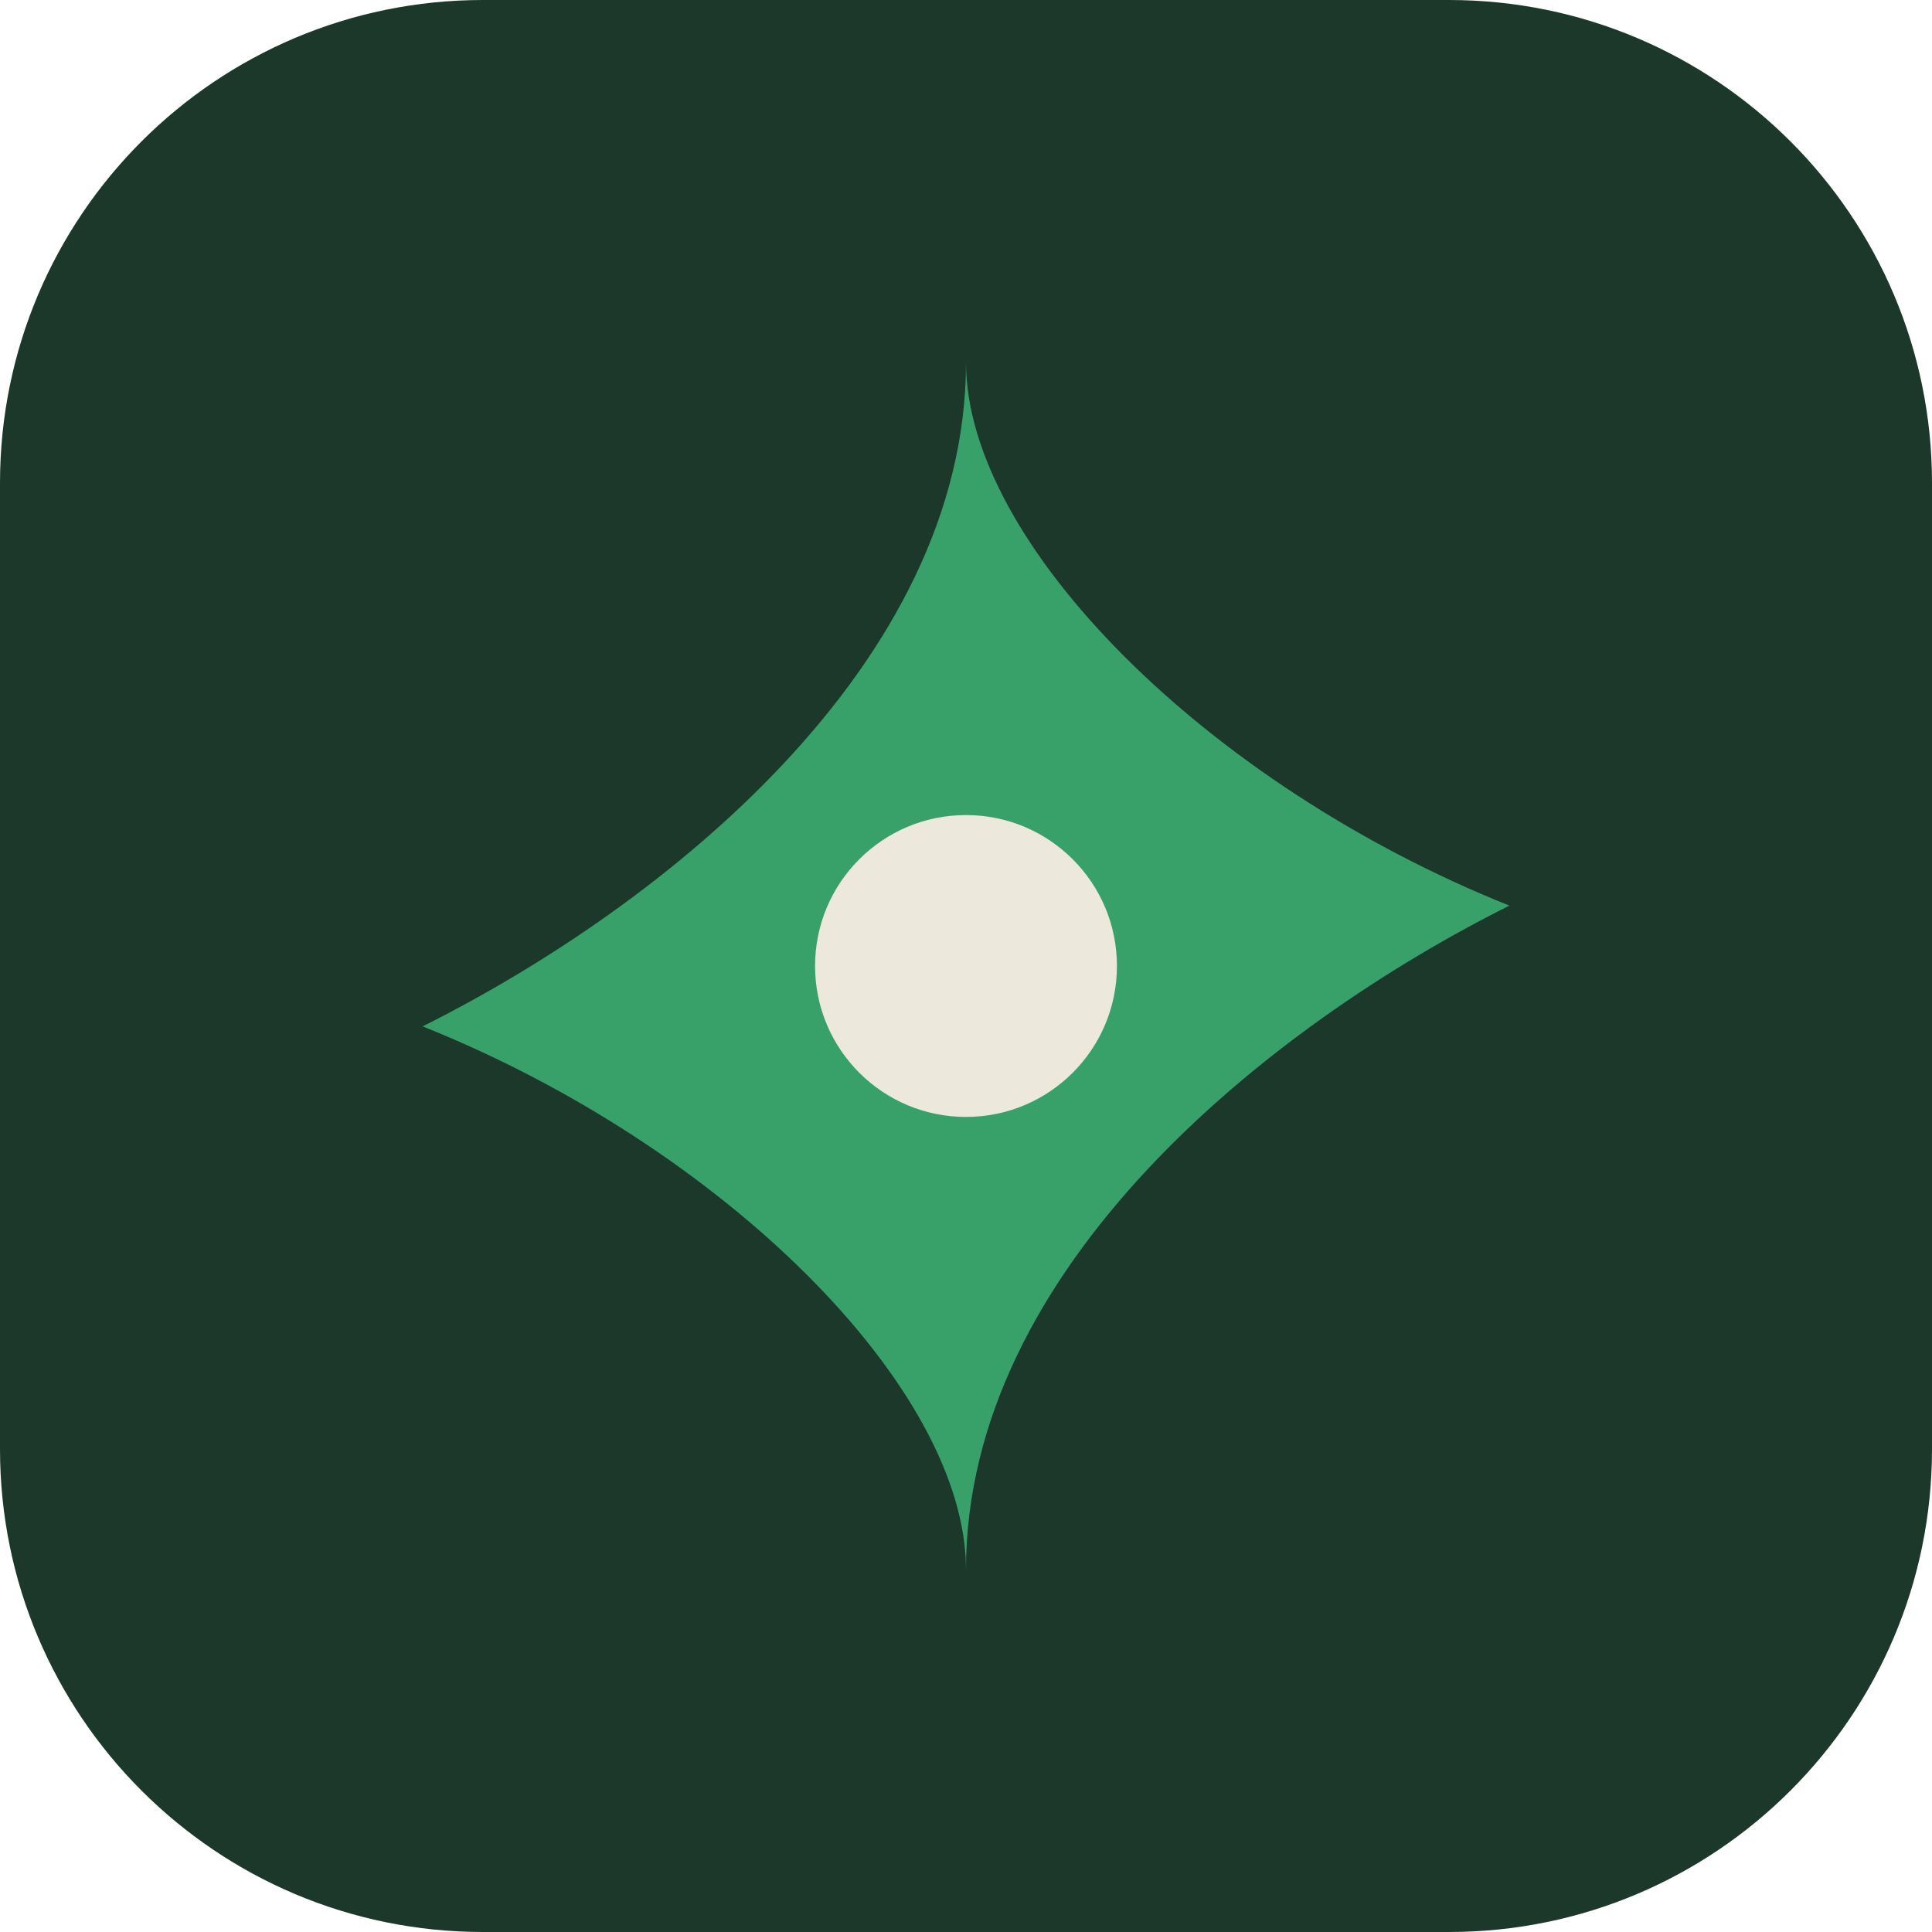
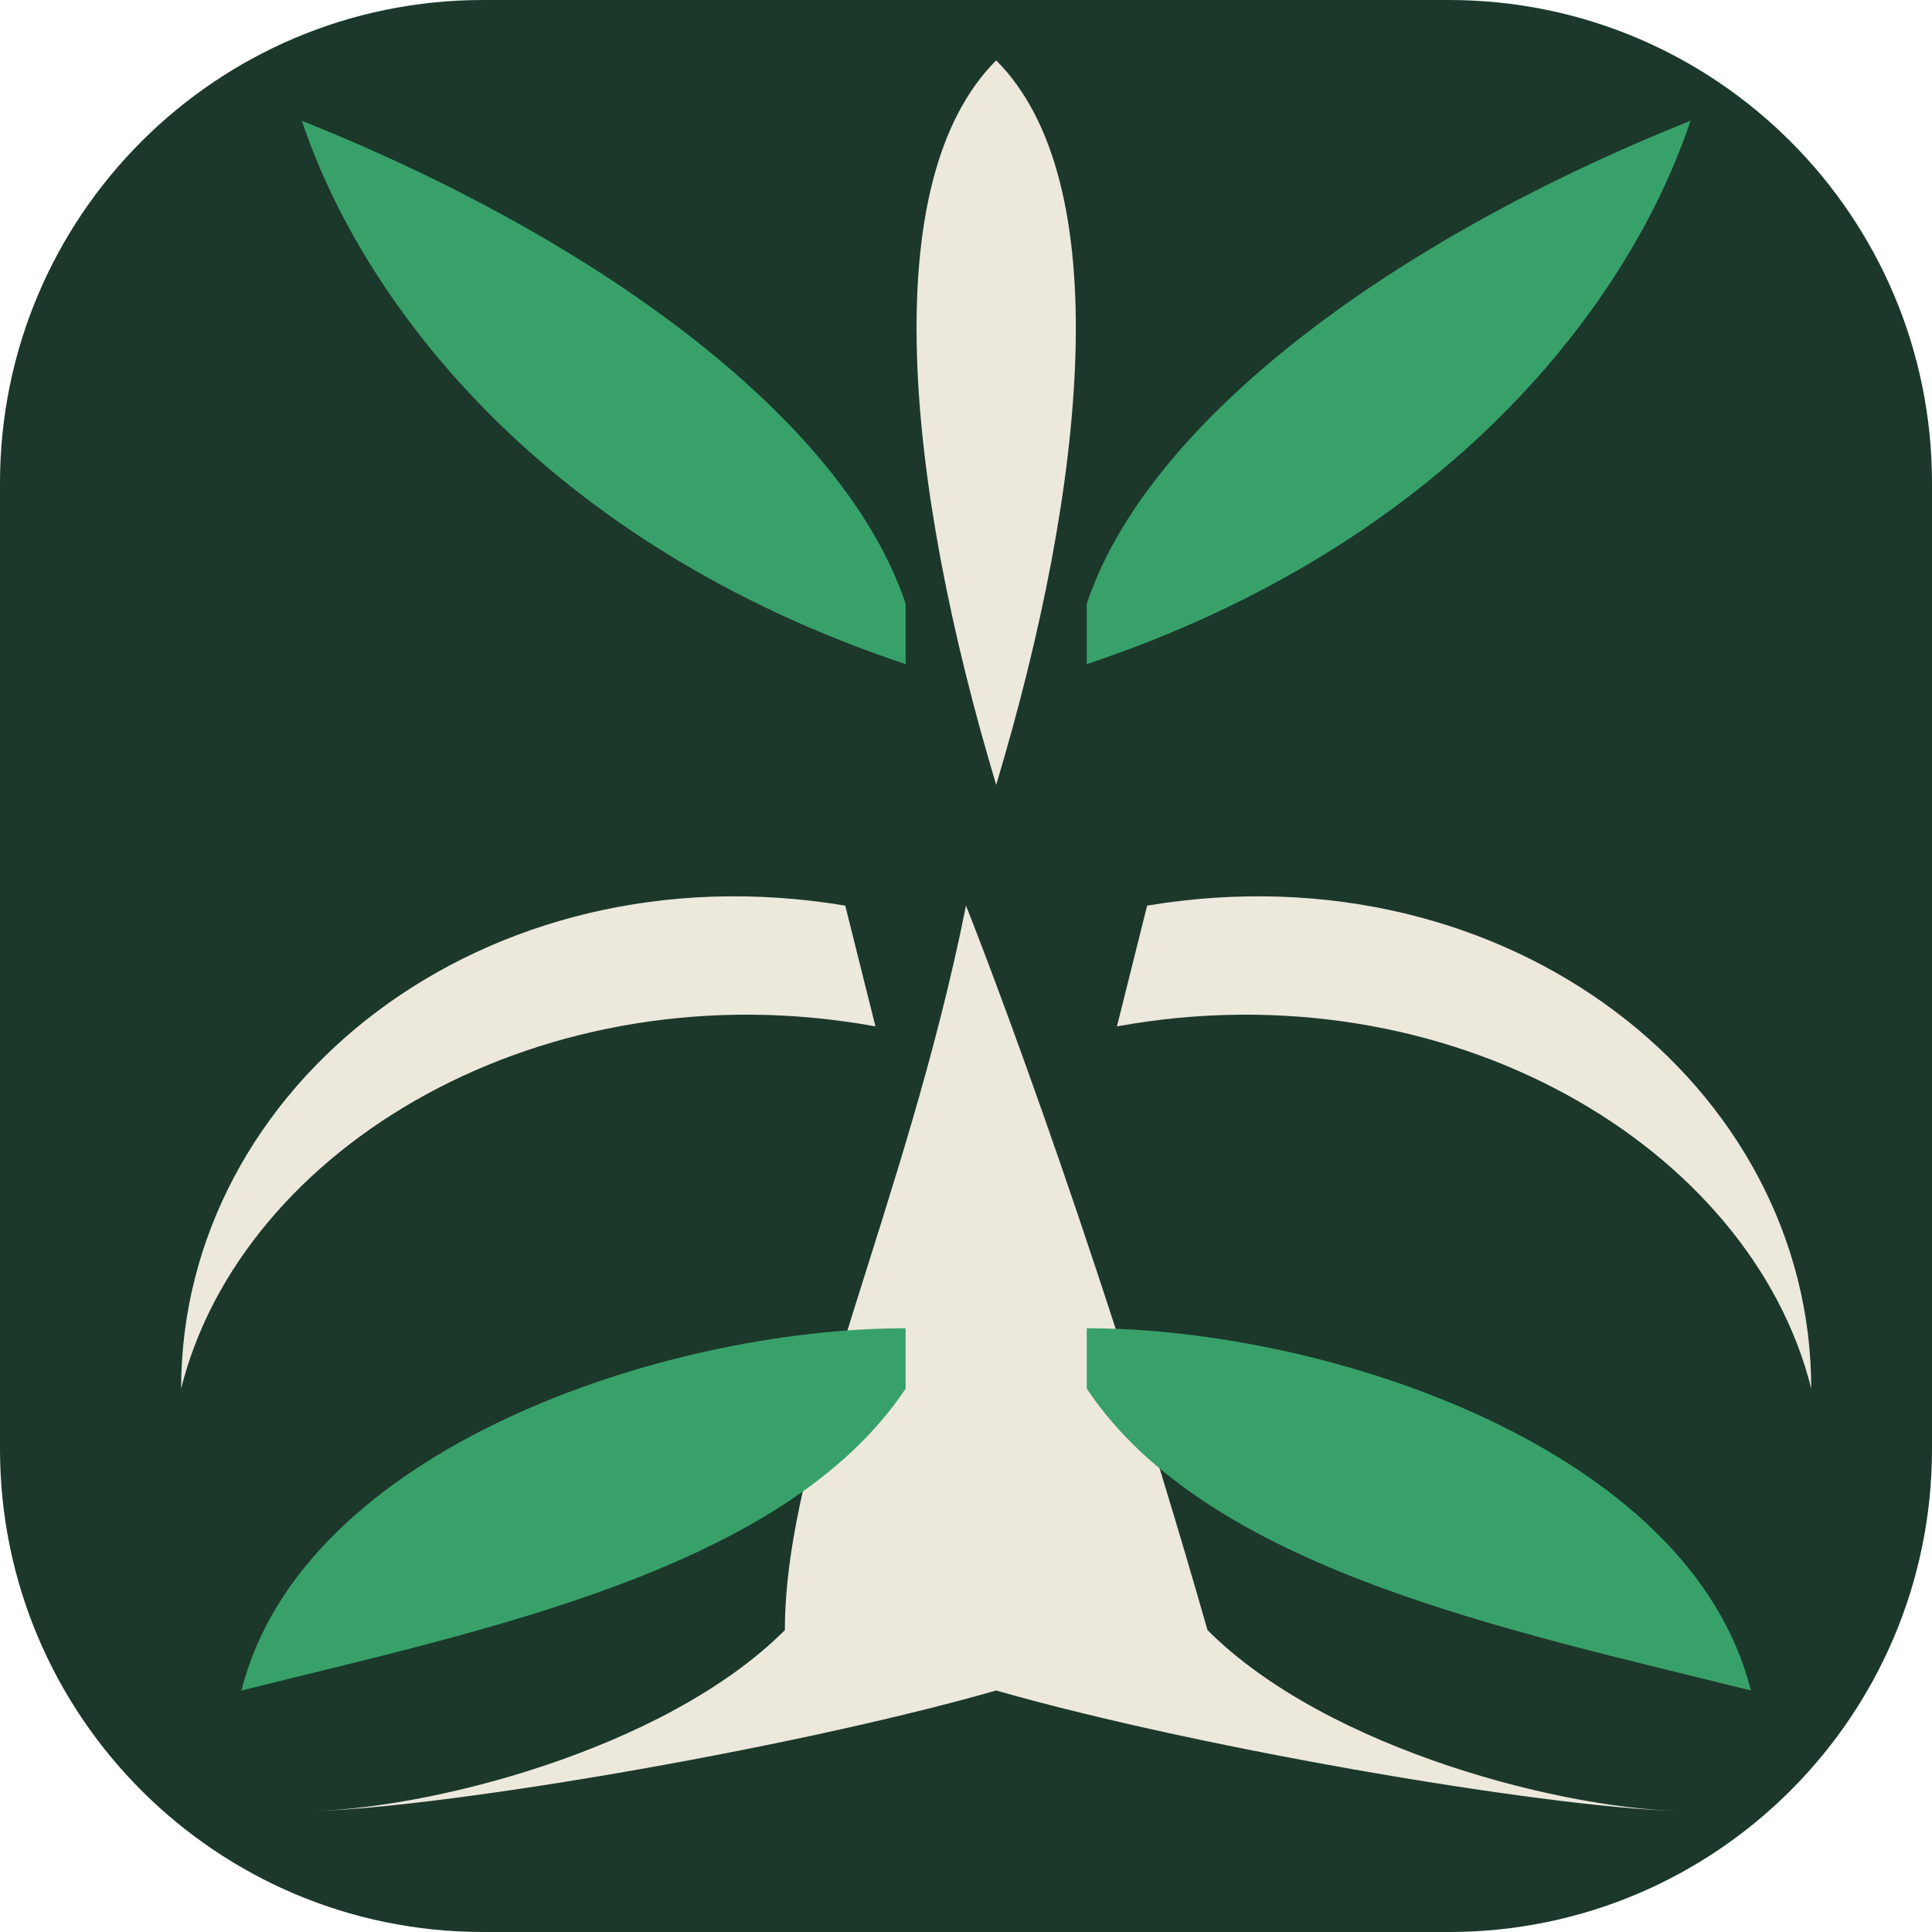
<svg xmlns="http://www.w3.org/2000/svg" width="32" height="32" viewBox="0 0 32 32" fill="none">
  <rect width="32" height="32" rx="8" fill="#1B382B" />
-   <path d="M16 6C16 11 11 15 7 17C12 19 16 23 16 26C16 21 21 17 25 15C20 13 16 9 16 6Z" fill="#38A169" />
-   <circle cx="16" cy="16" r="2.5" fill="#EDE8DC" />
+   <g transform="translate(1, 1)">
+     <path d="M12 26 C12 23 14 19 15 14 C15 14 17 19 19 26 C21 28 25 29 27 29 C25 29 19 28 15.5 27 C12 28 6 29 4 29 C6 29 10 28 12 26 Z" fill="#EDE8DC" />
+     <path d="M14 21 C10 21 4 23 3 27 C7 26 12 25 14 22 Z" fill="#38A169" />
+     <path d="M17 21 C21 21 27 23 28 27 C24 26 19 25 17 22 Z" fill="#38A169" />
+     <path d="M13.5 16 C8 15 3 18 2 22 C2 17 7 13 13 14 Z" fill="#EDE8DC" />
+     <path d="M17.5 16 C23 15 28 18 29 22 C29 17 24 13 18 14 Z" fill="#EDE8DC" />
+     <path d="M14 10 C8 8 5 4 4 1 C9 3 13 6 14 9 Z" fill="#38A169" />
+     <path d="M15.5 12 C14 7 13.5 2 15.5 0 C17.5 2 17 7 15.5 12 Z" fill="#EDE8DC" />
+     <path d="M17 10 C23 8 26 4 27 1 C22 3 18 6 17 9 Z" fill="#38A169" />
+   </g>
</svg>
